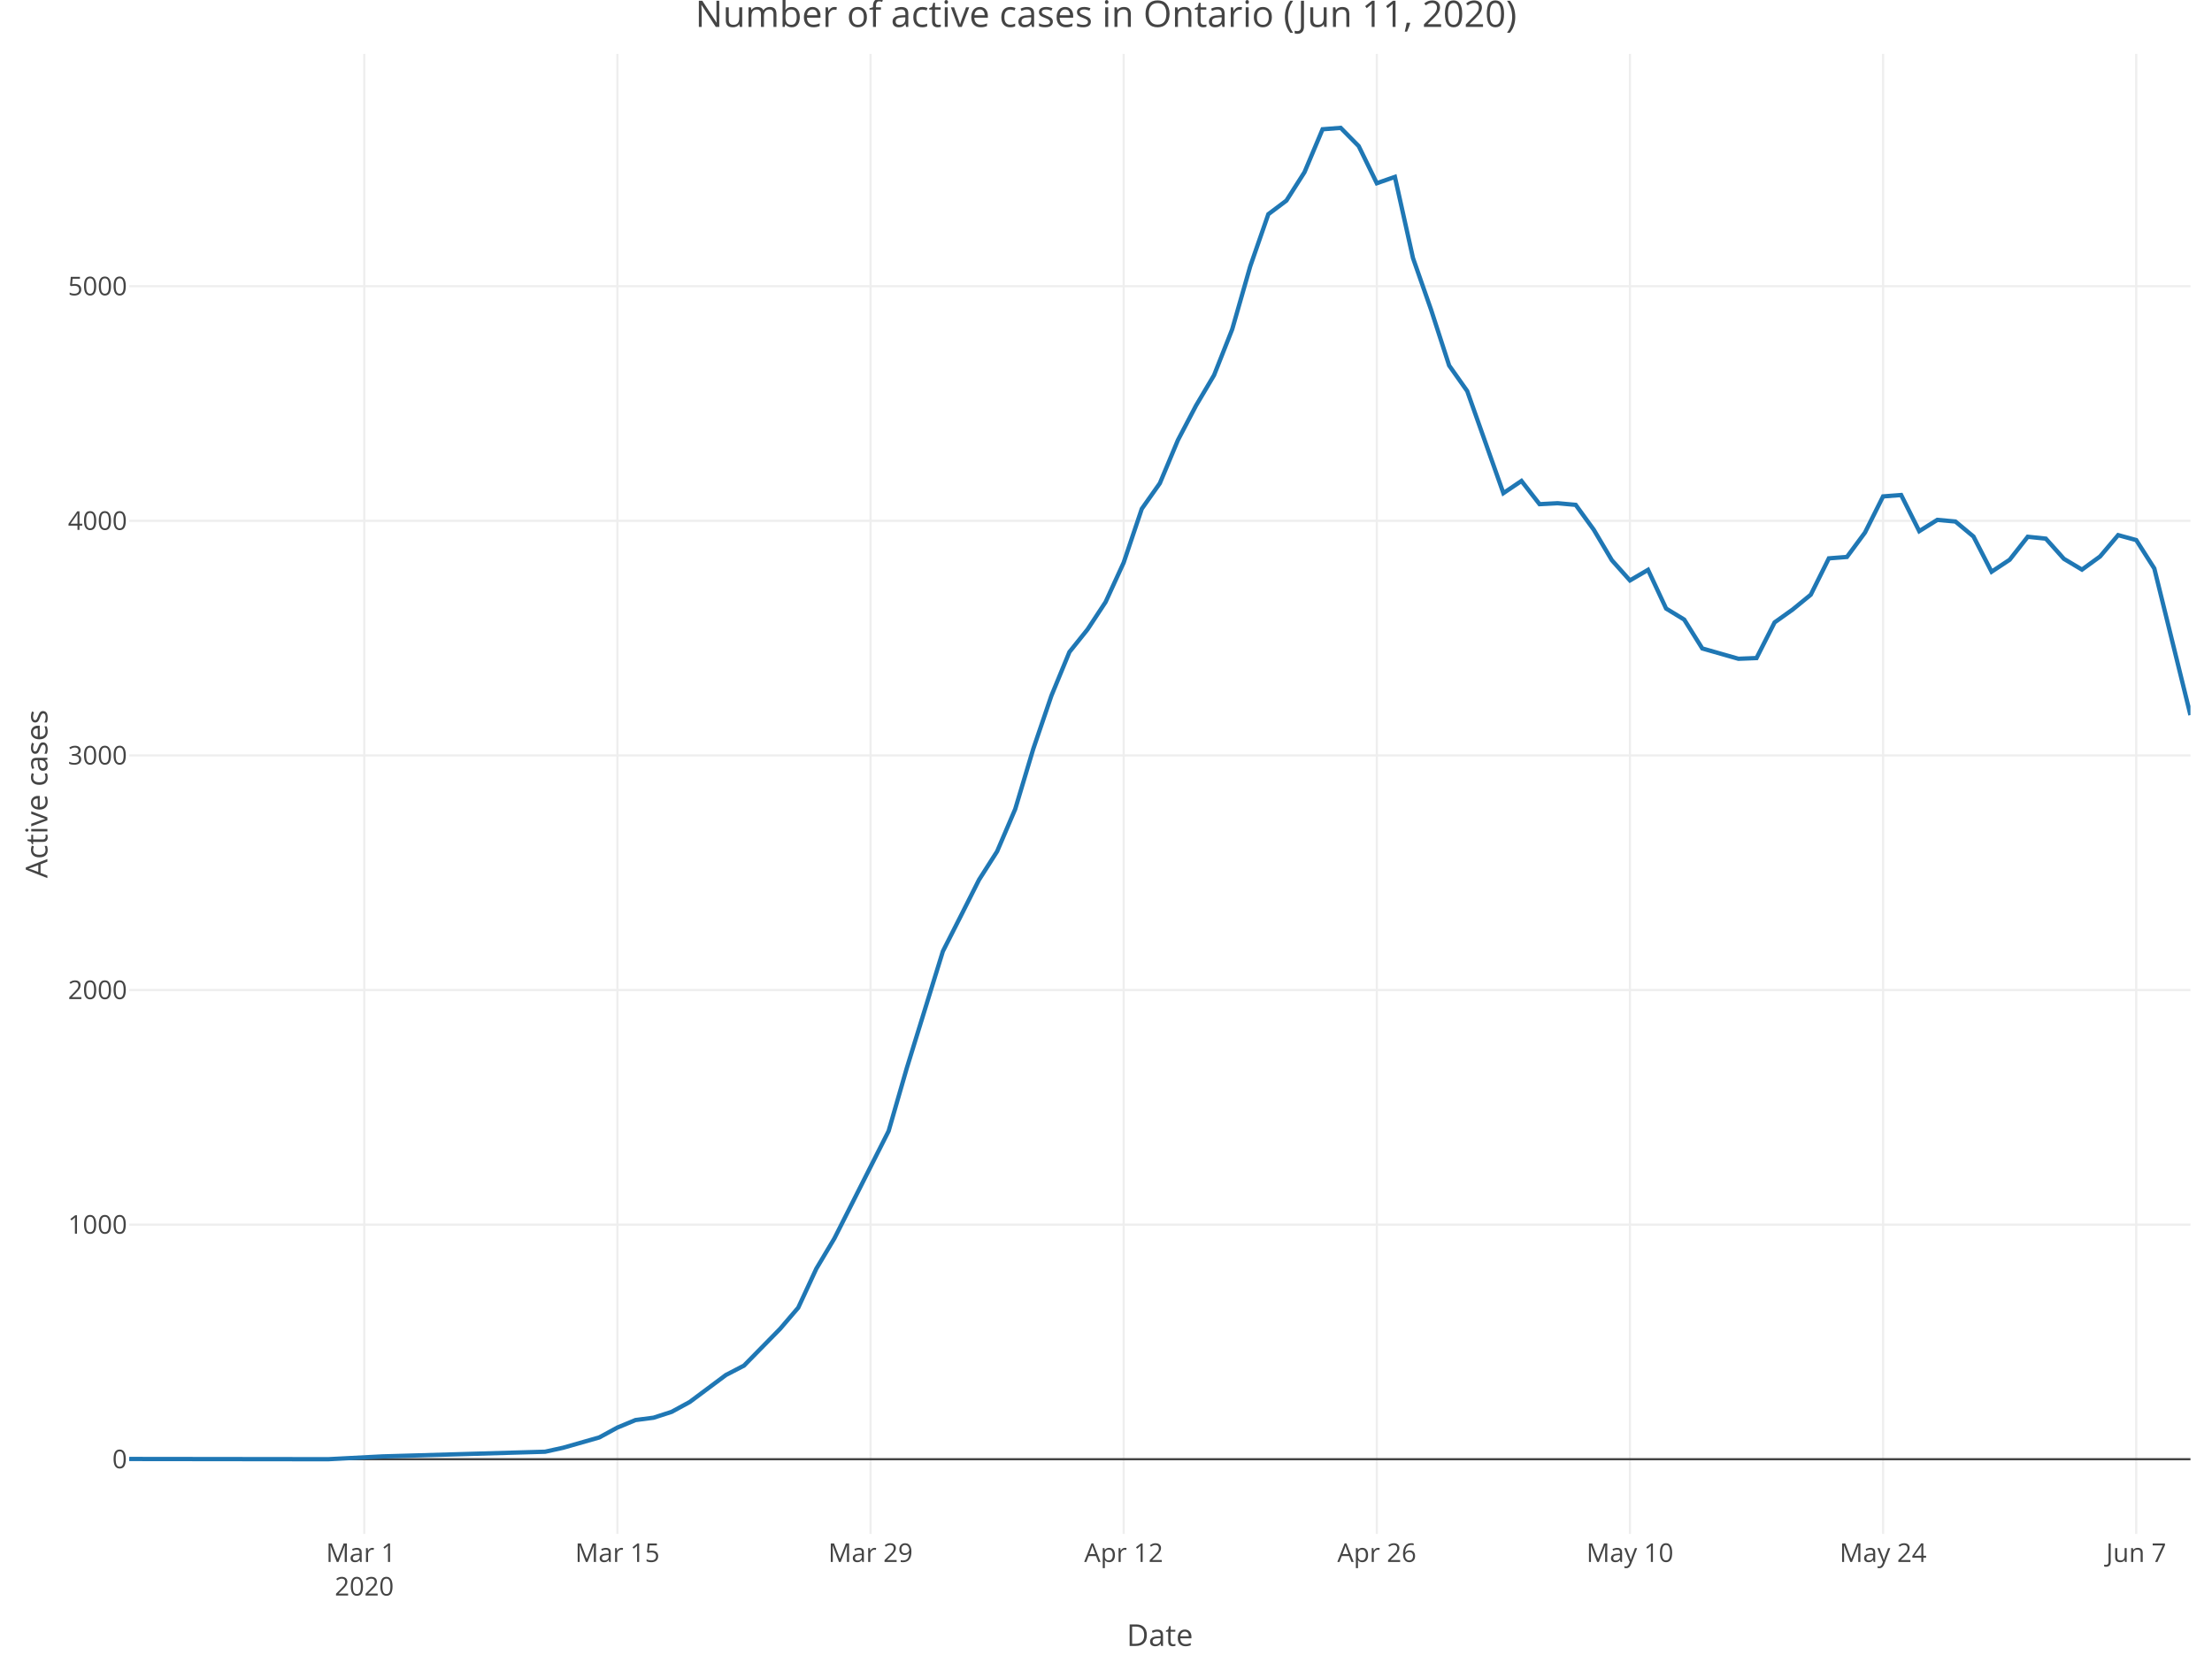
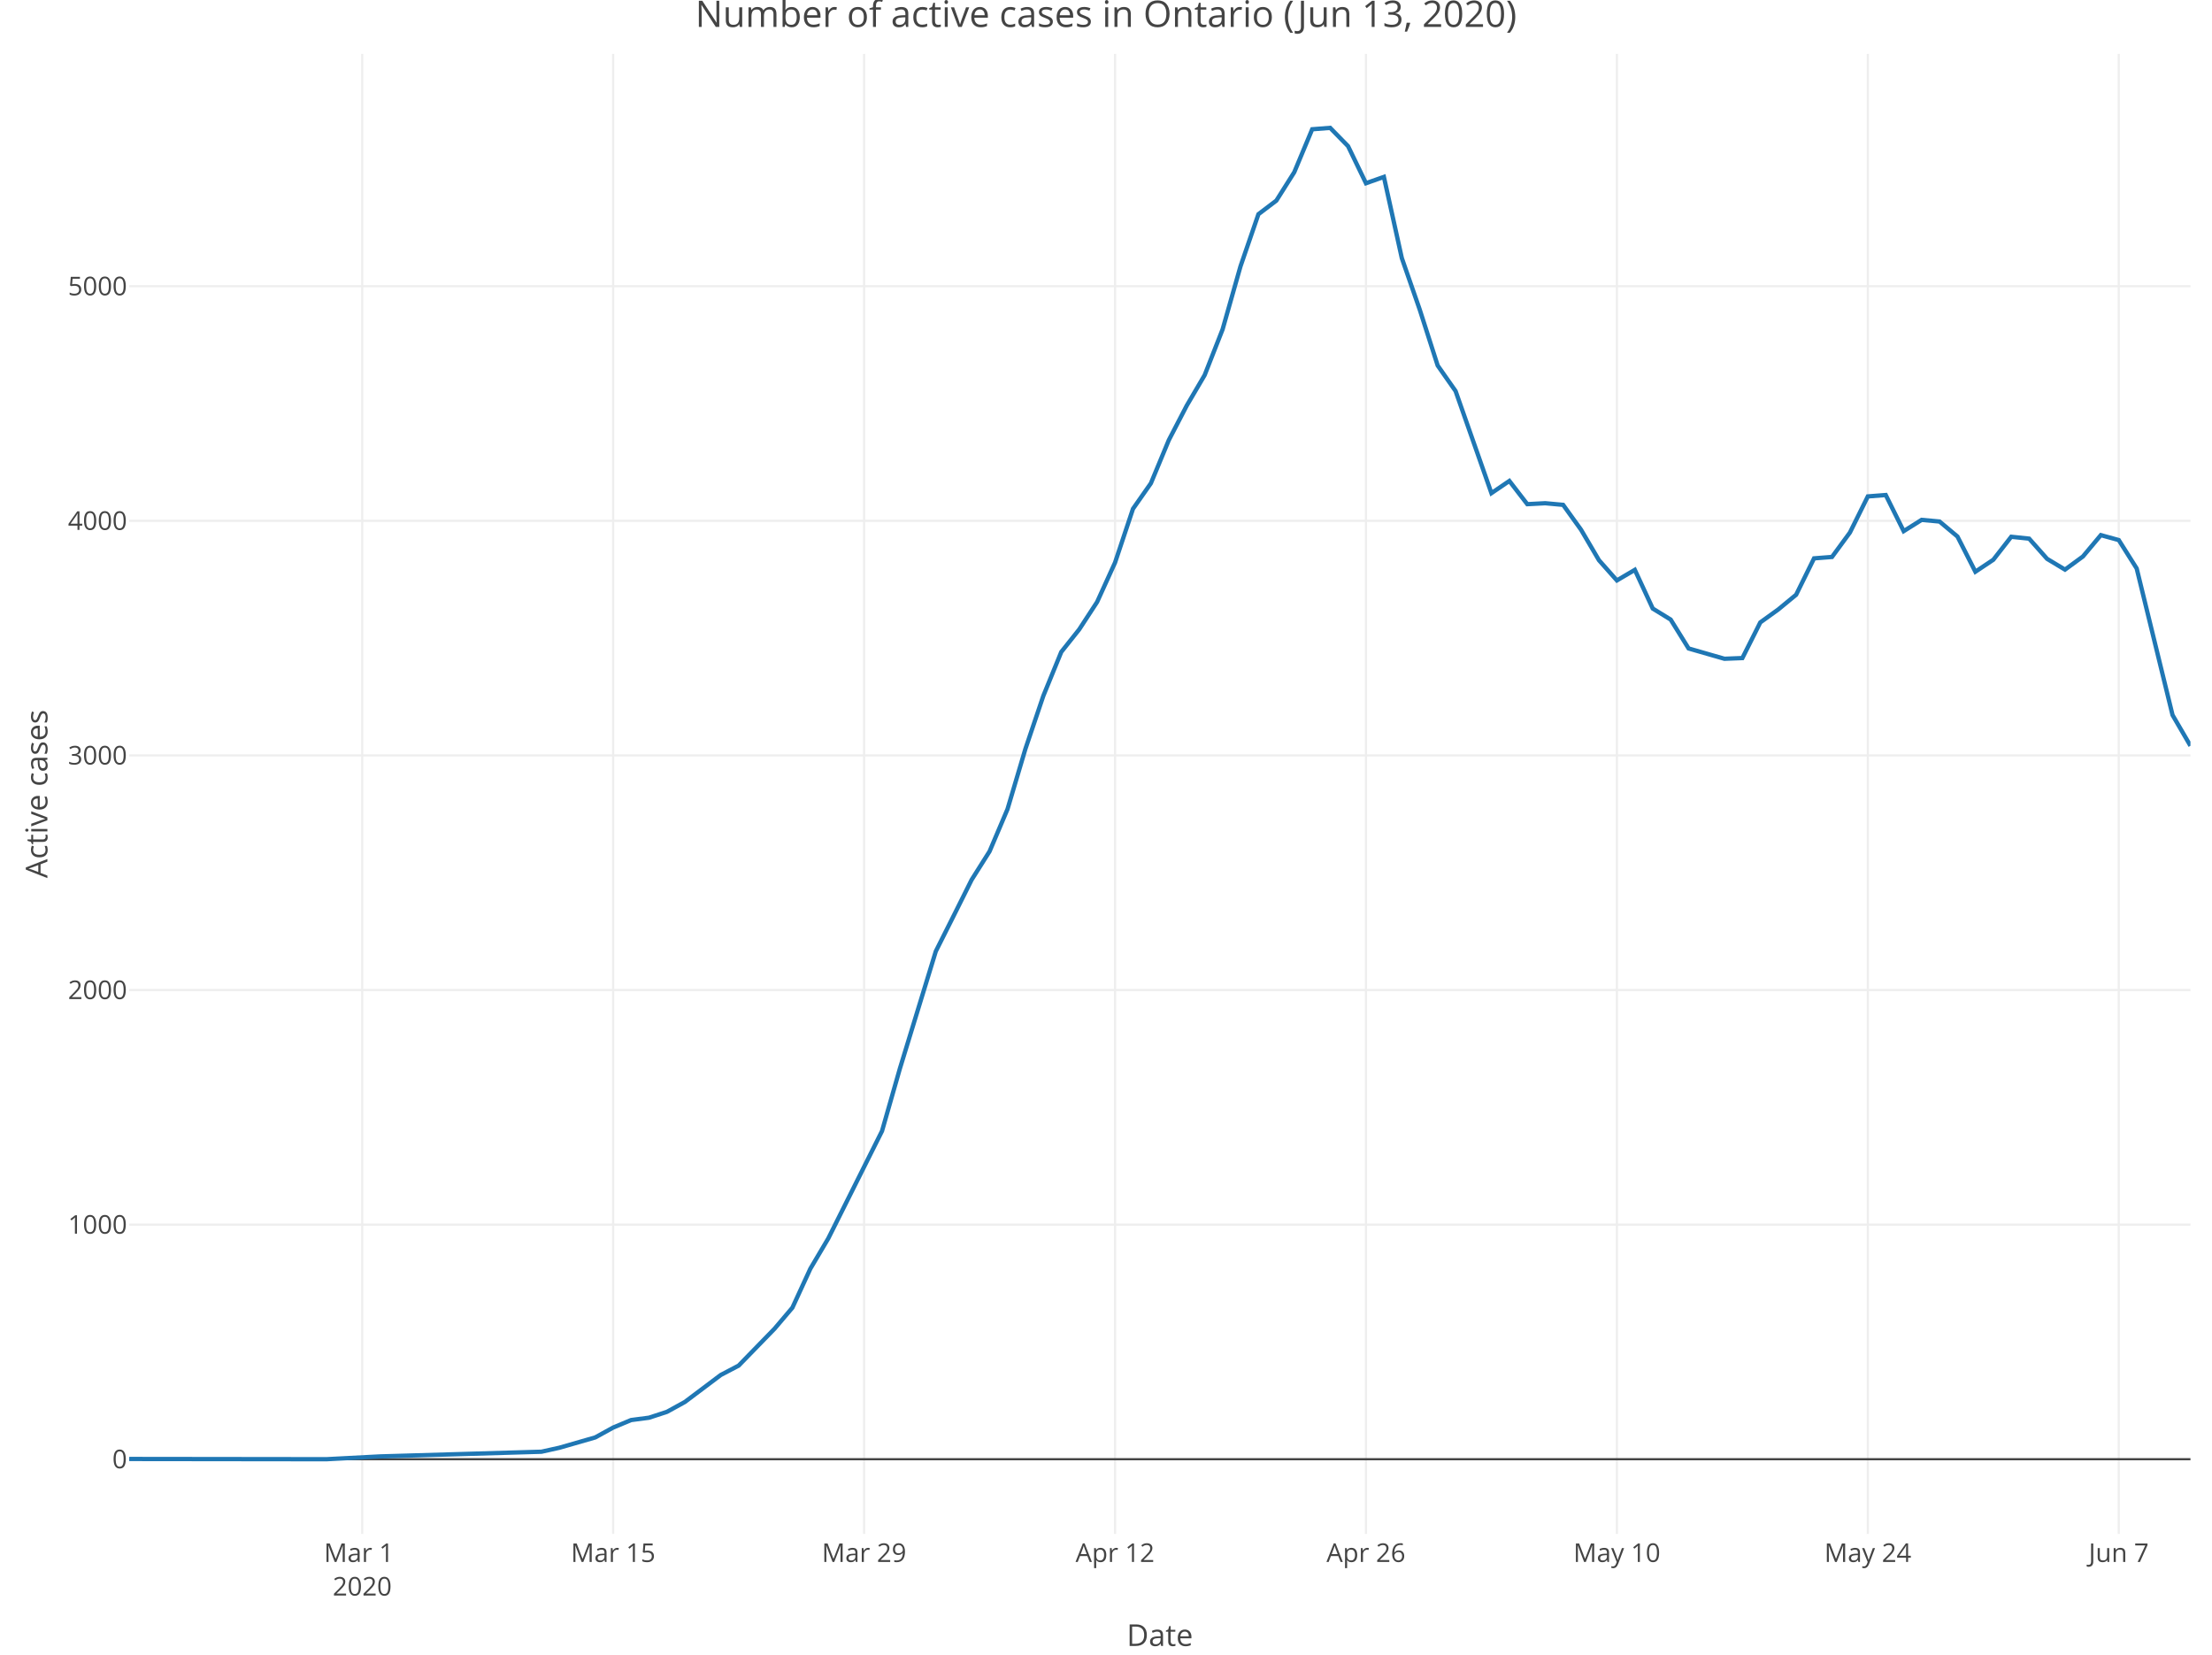
<svg xmlns="http://www.w3.org/2000/svg" class="main-svg" width="1027" height="768" style="" viewBox="0 0 1027 768">
  <rect x="0" y="0" width="1027" height="768" style="fill: rgb(255, 255, 255); fill-opacity: 1;" />
-   <defs id="defs-3f2eba">
+   <defs id="defs-a2a480">
    <g class="clips">
-       <clipPath id="clip3f2ebaxyplot" class="plotclip">
+       <clipPath id="clipa2a480xyplot" class="plotclip">
        <rect width="957" height="687" />
      </clipPath>
-       <clipPath class="axesclip" id="clip3f2ebax">
+       <clipPath class="axesclip" id="clipa2a480x">
        <rect x="60" y="0" width="957" height="768" />
      </clipPath>
-       <clipPath class="axesclip" id="clip3f2ebay">
+       <clipPath class="axesclip" id="clipa2a480y">
        <rect x="0" y="25" width="1027" height="687" />
      </clipPath>
-       <clipPath class="axesclip" id="clip3f2ebaxy">
+       <clipPath class="axesclip" id="clipa2a480xy">
        <rect x="60" y="25" width="957" height="687" />
      </clipPath>
    </g>
    <g class="gradients" />
  </defs>
  <g class="bglayer" />
  <g class="layer-below">
    <g class="imagelayer" />
    <g class="shapelayer" />
  </g>
  <g class="cartesianlayer">
    <g class="subplot xy">
      <g class="layer-subplot">
        <g class="shapelayer" />
        <g class="imagelayer" />
      </g>
      <g class="gridlayer">
        <g class="x">
-           <path class="xgrid crisp" transform="translate(169.13,0)" d="M0,25v687" style="stroke: rgb(238, 238, 238); stroke-opacity: 1; stroke-width: 1px;" />
-           <path class="xgrid crisp" transform="translate(286.66,0)" d="M0,25v687" style="stroke: rgb(238, 238, 238); stroke-opacity: 1; stroke-width: 1px;" />
-           <path class="xgrid crisp" transform="translate(404.18,0)" d="M0,25v687" style="stroke: rgb(238, 238, 238); stroke-opacity: 1; stroke-width: 1px;" />
-           <path class="xgrid crisp" transform="translate(521.71,0)" d="M0,25v687" style="stroke: rgb(238, 238, 238); stroke-opacity: 1; stroke-width: 1px;" />
-           <path class="xgrid crisp" transform="translate(639.24,0)" d="M0,25v687" style="stroke: rgb(238, 238, 238); stroke-opacity: 1; stroke-width: 1px;" />
-           <path class="xgrid crisp" transform="translate(756.76,0)" d="M0,25v687" style="stroke: rgb(238, 238, 238); stroke-opacity: 1; stroke-width: 1px;" />
-           <path class="xgrid crisp" transform="translate(874.29,0)" d="M0,25v687" style="stroke: rgb(238, 238, 238); stroke-opacity: 1; stroke-width: 1px;" />
-           <path class="xgrid crisp" transform="translate(991.82,0)" d="M0,25v687" style="stroke: rgb(238, 238, 238); stroke-opacity: 1; stroke-width: 1px;" />
+           <path class="xgrid crisp" transform="translate(168.18,0)" d="M0,25v687" style="stroke: rgb(238, 238, 238); stroke-opacity: 1; stroke-width: 1px;" />
+           <path class="xgrid crisp" transform="translate(284.69,0)" d="M0,25v687" style="stroke: rgb(238, 238, 238); stroke-opacity: 1; stroke-width: 1px;" />
+           <path class="xgrid crisp" transform="translate(401.19,0)" d="M0,25v687" style="stroke: rgb(238, 238, 238); stroke-opacity: 1; stroke-width: 1px;" />
+           <path class="xgrid crisp" transform="translate(517.7,0)" d="M0,25v687" style="stroke: rgb(238, 238, 238); stroke-opacity: 1; stroke-width: 1px;" />
+           <path class="xgrid crisp" transform="translate(634.2,0)" d="M0,25v687" style="stroke: rgb(238, 238, 238); stroke-opacity: 1; stroke-width: 1px;" />
+           <path class="xgrid crisp" transform="translate(750.7,0)" d="M0,25v687" style="stroke: rgb(238, 238, 238); stroke-opacity: 1; stroke-width: 1px;" />
+           <path class="xgrid crisp" transform="translate(867.21,0)" d="M0,25v687" style="stroke: rgb(238, 238, 238); stroke-opacity: 1; stroke-width: 1px;" />
+           <path class="xgrid crisp" transform="translate(983.71,0)" d="M0,25v687" style="stroke: rgb(238, 238, 238); stroke-opacity: 1; stroke-width: 1px;" />
        </g>
        <g class="y">
          <path class="ygrid crisp" transform="translate(0,568.43)" d="M60,0h957" style="stroke: rgb(238, 238, 238); stroke-opacity: 1; stroke-width: 1px;" />
          <path class="ygrid crisp" transform="translate(0,459.54)" d="M60,0h957" style="stroke: rgb(238, 238, 238); stroke-opacity: 1; stroke-width: 1px;" />
          <path class="ygrid crisp" transform="translate(0,350.64)" d="M60,0h957" style="stroke: rgb(238, 238, 238); stroke-opacity: 1; stroke-width: 1px;" />
          <path class="ygrid crisp" transform="translate(0,241.75)" d="M60,0h957" style="stroke: rgb(238, 238, 238); stroke-opacity: 1; stroke-width: 1px;" />
          <path class="ygrid crisp" transform="translate(0,132.85)" d="M60,0h957" style="stroke: rgb(238, 238, 238); stroke-opacity: 1; stroke-width: 1px;" />
        </g>
      </g>
      <g class="zerolinelayer">
        <path class="yzl zl crisp" transform="translate(0,677.32)" d="M60,0h957" style="stroke: rgb(68, 68, 68); stroke-opacity: 1; stroke-width: 1px;" />
      </g>
      <path class="xlines-below" />
      <path class="ylines-below" />
      <g class="overlines-below" />
      <g class="xaxislayer-below" />
      <g class="yaxislayer-below" />
      <g class="overaxes-below" />
-       <g class="plot" transform="translate(60, 25)" clip-path="url('#clip3f2ebaxyplot')">
+       <g class="plot" transform="translate(60, 25)" clip-path="url('#clipa2a480xyplot')">
        <g class="scatterlayer mlayer">
-           <g class="trace scatter tracec916e2" style="stroke-miterlimit: 2; opacity: 1;">
+           <g class="trace scatter tracec4b7fc" style="stroke-miterlimit: 2; opacity: 1;">
            <g class="fills" />
            <g class="errorbars" />
            <g class="lines">
-               <path class="js-line" d="M0,652.21L92.34,652.32L117.53,651.02L193.08,648.84L201.47,646.99L218.26,642.2L226.66,637.62L235.05,634.14L243.45,633.05L251.84,630.33L260.24,625.75L277.03,613.23L285.42,608.87L302.21,591.78L310.61,581.98L319,563.9L327.39,549.85L352.58,499.98L360.97,470.91L377.76,416.57L386.16,400.02L394.55,383.36L402.95,370.18L411.34,350.58L419.74,322.59L428.13,297.98L436.53,277.62L444.92,267.17L453.32,254.42L461.71,236.13L470.11,211.19L478.5,199.32L486.89,179.29L495.29,163.28L503.68,149.12L512.08,127.89L520.47,98.6L528.87,74.42L537.26,68.11L545.66,54.93L554.05,35L562.45,34.35L570.84,42.84L579.24,60.05L587.63,57.11L596.03,94.79L604.42,118.74L612.82,144.66L621.21,156.53L638,203.9L646.39,198.24L654.79,209.02L663.18,208.58L671.58,209.34L679.97,220.89L688.37,235.04L696.76,244.41L705.16,239.51L713.55,257.47L721.95,262.59L730.34,275.99L747.13,280.78L755.53,280.45L763.92,263.9L772.32,257.91L780.71,251.05L789.11,234.17L797.5,233.52L805.89,222.19L814.29,205.42L822.68,204.77L831.08,221.54L839.47,216.31L847.87,217.07L856.26,224.04L864.66,240.38L873.05,234.82L881.45,224.15L889.84,225.02L898.24,234.39L906.63,239.4L915.03,233.3L923.42,223.39L931.82,225.68L940.21,238.85L957,306.91" style="vector-effect: non-scaling-stroke; fill: none; stroke: rgb(31, 119, 180); stroke-opacity: 1; stroke-width: 2px; opacity: 1;" />
+               <path class="js-line" d="M0,652.21L91.54,652.32L116.5,651.02L191.4,648.84L199.72,646.99L216.37,642.2L224.69,637.62L233.01,634.14L241.33,633.05L249.65,630.33L257.97,625.75L274.62,613.23L282.94,608.87L299.58,591.78L307.9,581.98L316.23,563.9L324.55,549.85L349.51,499.98L357.83,470.91L374.48,416.57L382.8,400.02L391.12,383.36L399.44,370.18L407.77,350.58L416.09,322.59L424.41,297.98L432.73,277.62L441.05,267.17L449.37,254.42L457.7,236.13L466.02,211.19L474.34,199.32L482.66,179.29L490.98,163.28L499.3,149.12L507.63,127.89L515.95,98.6L524.27,74.42L532.59,68.11L540.91,54.93L549.23,35L557.56,34.35L565.88,42.84L574.2,60.05L582.52,57.11L590.84,94.79L599.17,118.74L607.49,144.66L615.81,156.53L632.45,203.9L640.77,198.24L649.1,209.02L657.42,208.58L665.74,209.34L674.06,220.89L682.38,235.04L690.7,244.41L699.03,239.51L707.35,257.47L715.67,262.59L723.99,275.99L740.63,280.78L748.96,280.45L757.28,263.9L765.6,257.91L773.92,251.05L782.24,234.17L790.57,233.52L798.89,222.19L807.21,205.42L815.53,204.77L823.85,221.54L832.17,216.31L840.5,217.07L848.82,224.04L857.14,240.38L865.46,234.82L873.78,224.15L882.1,225.02L890.43,234.39L898.75,239.4L907.07,233.3L915.39,223.39L923.71,225.68L932.03,238.85L948.68,306.91L957,321.18" style="vector-effect: non-scaling-stroke; fill: none; stroke: rgb(31, 119, 180); stroke-opacity: 1; stroke-width: 2px; opacity: 1;" />
            </g>
            <g class="points" />
            <g class="text" />
          </g>
        </g>
      </g>
      <g class="overplot" />
      <path class="xlines-above crisp" d="M0,0" style="fill: none;" />
      <path class="ylines-above crisp" d="M0,0" style="fill: none;" />
      <g class="overlines-above" />
      <g class="xaxislayer-above">
        <g class="xtick">
-           <text text-anchor="middle" x="0" y="725" transform="translate(169.13,0)" style="font-family: 'Open Sans', verdana, arial, sans-serif; font-size: 12px; fill: rgb(68, 68, 68); fill-opacity: 1; white-space: pre;">
+           <text text-anchor="middle" x="0" y="725" transform="translate(168.18,0)" style="font-family: 'Open Sans', verdana, arial, sans-serif; font-size: 12px; fill: rgb(68, 68, 68); fill-opacity: 1; white-space: pre;">
            <tspan class="line" dy="0em" x="0" y="725">Mar 1</tspan>
            <tspan class="line" dy="1.3em" x="0" y="725">2020</tspan>
          </text>
        </g>
        <g class="xtick">
-           <text text-anchor="middle" x="0" y="725" transform="translate(286.66,0)" style="font-family: 'Open Sans', verdana, arial, sans-serif; font-size: 12px; fill: rgb(68, 68, 68); fill-opacity: 1; white-space: pre;">Mar 15</text>
+           <text text-anchor="middle" x="0" y="725" transform="translate(284.69,0)" style="font-family: 'Open Sans', verdana, arial, sans-serif; font-size: 12px; fill: rgb(68, 68, 68); fill-opacity: 1; white-space: pre;">Mar 15</text>
        </g>
        <g class="xtick">
-           <text text-anchor="middle" x="0" y="725" transform="translate(404.18,0)" style="font-family: 'Open Sans', verdana, arial, sans-serif; font-size: 12px; fill: rgb(68, 68, 68); fill-opacity: 1; white-space: pre;">Mar 29</text>
+           <text text-anchor="middle" x="0" y="725" transform="translate(401.19,0)" style="font-family: 'Open Sans', verdana, arial, sans-serif; font-size: 12px; fill: rgb(68, 68, 68); fill-opacity: 1; white-space: pre;">Mar 29</text>
        </g>
        <g class="xtick">
-           <text text-anchor="middle" x="0" y="725" transform="translate(521.71,0)" style="font-family: 'Open Sans', verdana, arial, sans-serif; font-size: 12px; fill: rgb(68, 68, 68); fill-opacity: 1; white-space: pre;">Apr 12</text>
+           <text text-anchor="middle" x="0" y="725" transform="translate(517.7,0)" style="font-family: 'Open Sans', verdana, arial, sans-serif; font-size: 12px; fill: rgb(68, 68, 68); fill-opacity: 1; white-space: pre;">Apr 12</text>
        </g>
        <g class="xtick">
-           <text text-anchor="middle" x="0" y="725" transform="translate(639.24,0)" style="font-family: 'Open Sans', verdana, arial, sans-serif; font-size: 12px; fill: rgb(68, 68, 68); fill-opacity: 1; white-space: pre;">Apr 26</text>
+           <text text-anchor="middle" x="0" y="725" transform="translate(634.2,0)" style="font-family: 'Open Sans', verdana, arial, sans-serif; font-size: 12px; fill: rgb(68, 68, 68); fill-opacity: 1; white-space: pre;">Apr 26</text>
        </g>
        <g class="xtick">
-           <text text-anchor="middle" x="0" y="725" transform="translate(756.76,0)" style="font-family: 'Open Sans', verdana, arial, sans-serif; font-size: 12px; fill: rgb(68, 68, 68); fill-opacity: 1; white-space: pre;">May 10</text>
+           <text text-anchor="middle" x="0" y="725" transform="translate(750.7,0)" style="font-family: 'Open Sans', verdana, arial, sans-serif; font-size: 12px; fill: rgb(68, 68, 68); fill-opacity: 1; white-space: pre;">May 10</text>
        </g>
        <g class="xtick">
-           <text text-anchor="middle" x="0" y="725" transform="translate(874.29,0)" style="font-family: 'Open Sans', verdana, arial, sans-serif; font-size: 12px; fill: rgb(68, 68, 68); fill-opacity: 1; white-space: pre;">May 24</text>
+           <text text-anchor="middle" x="0" y="725" transform="translate(867.21,0)" style="font-family: 'Open Sans', verdana, arial, sans-serif; font-size: 12px; fill: rgb(68, 68, 68); fill-opacity: 1; white-space: pre;">May 24</text>
        </g>
        <g class="xtick">
-           <text text-anchor="middle" x="0" y="725" transform="translate(991.82,0)" style="font-family: 'Open Sans', verdana, arial, sans-serif; font-size: 12px; fill: rgb(68, 68, 68); fill-opacity: 1; white-space: pre;">Jun 7</text>
+           <text text-anchor="middle" x="0" y="725" transform="translate(983.71,0)" style="font-family: 'Open Sans', verdana, arial, sans-serif; font-size: 12px; fill: rgb(68, 68, 68); fill-opacity: 1; white-space: pre;">Jun 7</text>
        </g>
      </g>
      <g class="yaxislayer-above">
        <g class="ytick">
          <text text-anchor="end" x="59" y="4.2" transform="translate(0,677.32)" style="font-family: 'Open Sans', verdana, arial, sans-serif; font-size: 12px; fill: rgb(68, 68, 68); fill-opacity: 1; white-space: pre;">0</text>
        </g>
        <g class="ytick">
          <text text-anchor="end" x="59" y="4.2" transform="translate(0,568.43)" style="font-family: 'Open Sans', verdana, arial, sans-serif; font-size: 12px; fill: rgb(68, 68, 68); fill-opacity: 1; white-space: pre;">1000</text>
        </g>
        <g class="ytick">
          <text text-anchor="end" x="59" y="4.2" transform="translate(0,459.54)" style="font-family: 'Open Sans', verdana, arial, sans-serif; font-size: 12px; fill: rgb(68, 68, 68); fill-opacity: 1; white-space: pre;">2000</text>
        </g>
        <g class="ytick">
          <text text-anchor="end" x="59" y="4.2" transform="translate(0,350.64)" style="font-family: 'Open Sans', verdana, arial, sans-serif; font-size: 12px; fill: rgb(68, 68, 68); fill-opacity: 1; white-space: pre;">3000</text>
        </g>
        <g class="ytick">
          <text text-anchor="end" x="59" y="4.2" transform="translate(0,241.75)" style="font-family: 'Open Sans', verdana, arial, sans-serif; font-size: 12px; fill: rgb(68, 68, 68); fill-opacity: 1; white-space: pre;">4000</text>
        </g>
        <g class="ytick">
          <text text-anchor="end" x="59" y="4.2" transform="translate(0,132.85)" style="font-family: 'Open Sans', verdana, arial, sans-serif; font-size: 12px; fill: rgb(68, 68, 68); fill-opacity: 1; white-space: pre;">5000</text>
        </g>
      </g>
      <g class="overaxes-above" />
    </g>
  </g>
  <g class="polarlayer" />
  <g class="ternarylayer" />
  <g class="geolayer" />
  <g class="funnelarealayer" />
  <g class="pielayer" />
  <g class="treemaplayer" />
  <g class="sunburstlayer" />
  <g class="glimages" />
-   <defs id="topdefs-3f2eba">
+   <defs id="topdefs-a2a480">
    <g class="clips" />
  </defs>
  <g class="layer-above">
    <g class="imagelayer" />
    <g class="shapelayer" />
  </g>
  <g class="infolayer">
    <g class="g-gtitle">
-       <text class="gtitle" x="513.5" y="12.5" text-anchor="middle" dy="0em" style="font-family: 'Open Sans', verdana, arial, sans-serif; font-size: 17px; fill: rgb(68, 68, 68); opacity: 1; font-weight: normal; white-space: pre;">Number of active cases in Ontario (Jun 11, 2020)</text>
+       <text class="gtitle" x="513.5" y="12.5" text-anchor="middle" dy="0em" style="font-family: 'Open Sans', verdana, arial, sans-serif; font-size: 17px; fill: rgb(68, 68, 68); opacity: 1; font-weight: normal; white-space: pre;">Number of active cases in Ontario (Jun 13, 2020)</text>
    </g>
    <g class="g-xtitle">
      <text class="xtitle" x="538.5" y="764" text-anchor="middle" style="font-family: 'Open Sans', verdana, arial, sans-serif; font-size: 14px; fill: rgb(68, 68, 68); opacity: 1; font-weight: normal; white-space: pre;">Date</text>
    </g>
    <g class="g-ytitle">
      <text class="ytitle" transform="rotate(-90,22,368.5)" x="22" y="368.5" text-anchor="middle" style="font-family: 'Open Sans', verdana, arial, sans-serif; font-size: 14px; fill: rgb(68, 68, 68); opacity: 1; font-weight: normal; white-space: pre;">Active cases</text>
    </g>
  </g>
</svg>
